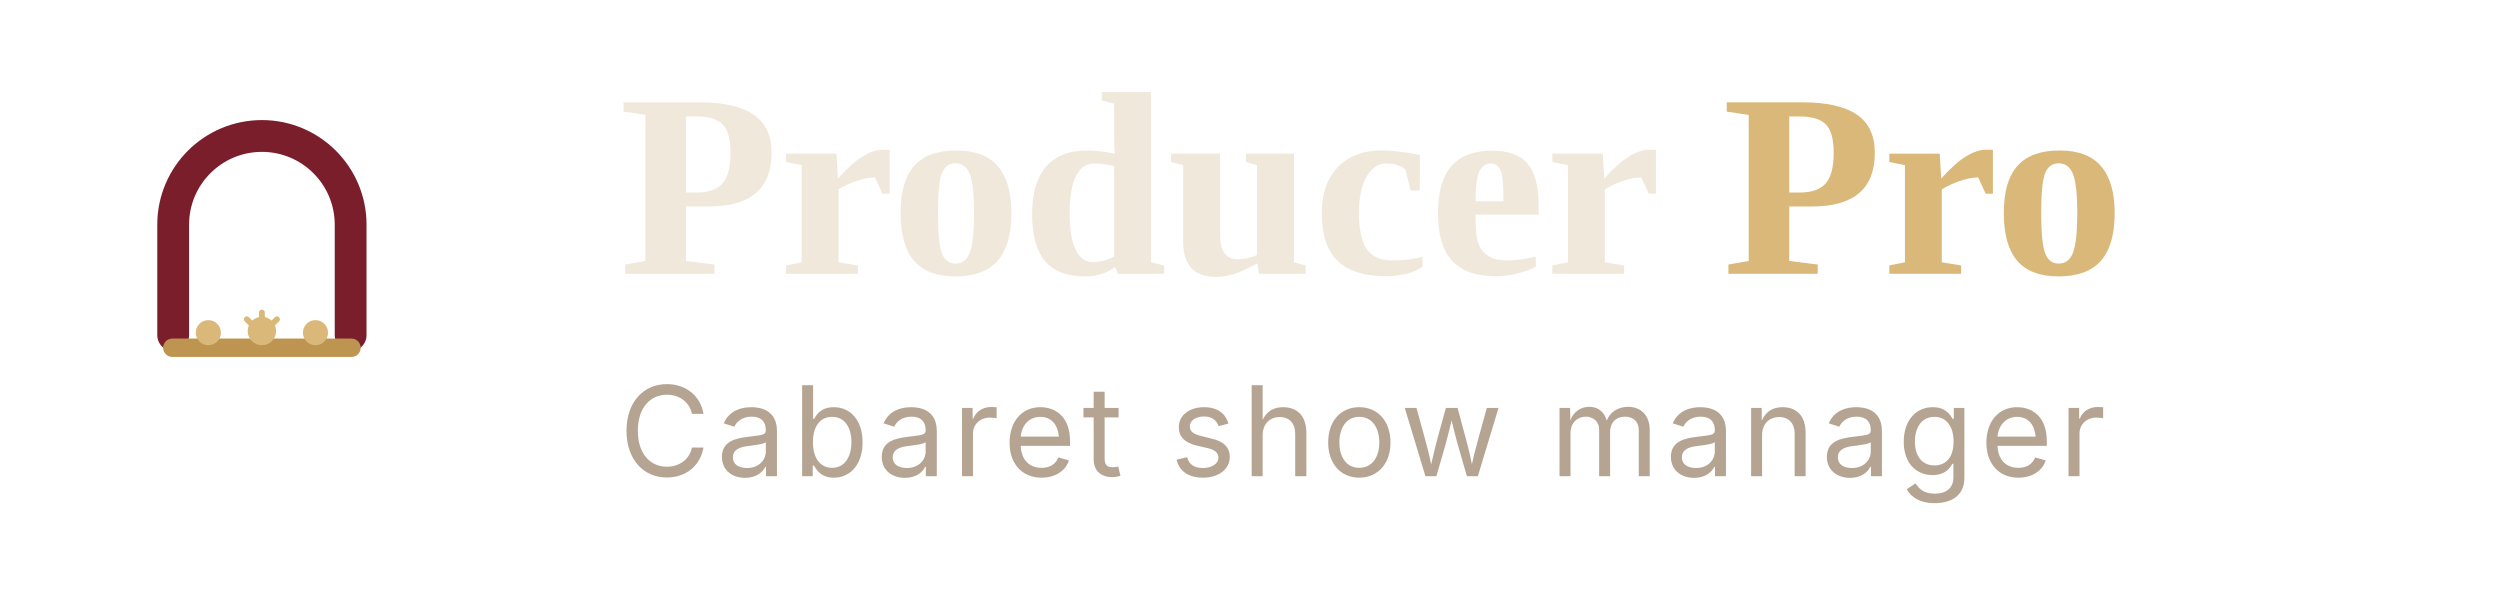
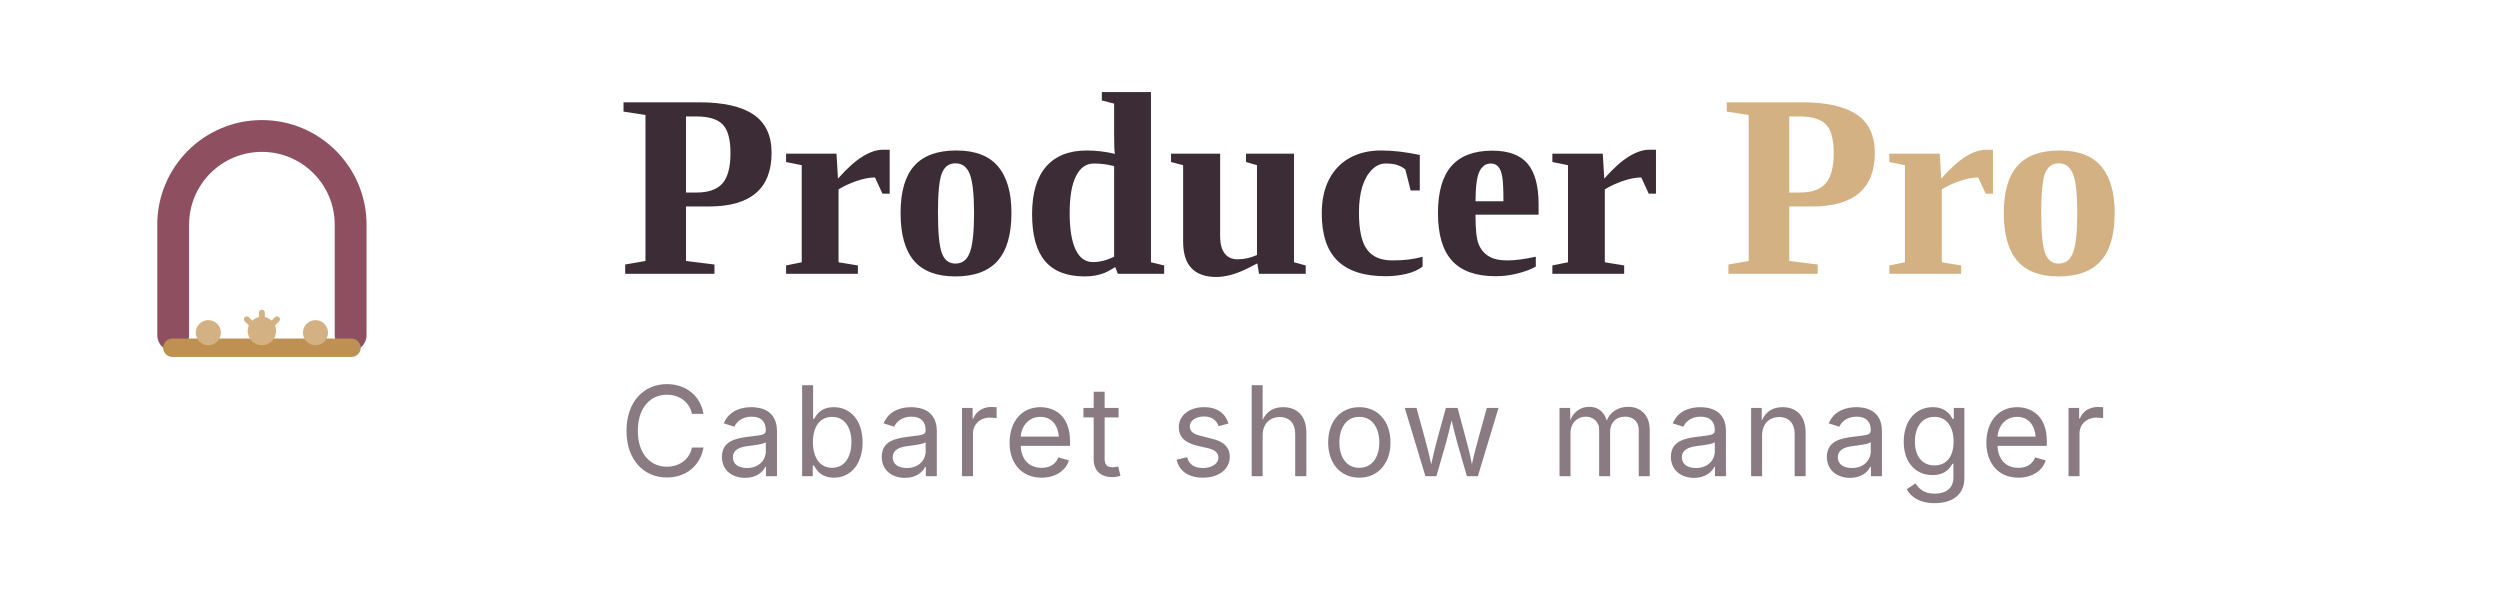
<svg xmlns="http://www.w3.org/2000/svg" viewBox="0 0 210 50">
  <g transform="translate(4,2) scale(0.03515625)">
-     <path d="M300 744 L300 480 A212 212 0 0 1 724 480 L724 744" fill="none" stroke="#7B1E2B" stroke-width="76" stroke-linecap="round" stroke-linejoin="round" />
-     <rect x="276" y="752" width="472" height="44" rx="22" fill="#BD9550" />
-     <circle cx="384" cy="738" r="30" fill="#D9B879" />
-     <circle cx="512" cy="734" r="34" fill="#D9B879" />
-     <circle cx="640" cy="738" r="30" fill="#D9B879" />
-     <path d="M512 690 L512 712 M476 706 L490 720 M548 706 L534 720" stroke="#D9B879" stroke-width="14" stroke-linecap="round" fill="none" />
+     <path d="M300 744 L300 480 A212 212 0 0 1 724 480 L724 744" fill="none" stroke="#8E4F60" stroke-width="76" stroke-linecap="round" stroke-linejoin="round" />
+     <rect x="276" y="752" width="472" height="44" rx="22" fill="#BE9051" />
+     <circle cx="384" cy="738" r="30" fill="#D4B183" />
+     <circle cx="512" cy="734" r="34" fill="#D4B183" />
+     <circle cx="640" cy="738" r="30" fill="#D4B183" />
+     <path d="M512 690 L512 712 M476 706 L490 720 M548 706 L534 720" stroke="#D4B183" stroke-width="14" stroke-linecap="round" fill="none" />
  </g>
-   <text x="52" y="23" font-family="'Fraunces','Fraunces 72',Georgia,'Times New Roman',serif" font-size="22" font-weight="600" fill="#F1E8DC">Producer <tspan fill="#D9B879">Pro</tspan>
+   <text x="52" y="23" font-family="'Fraunces','Fraunces 72',Georgia,'Times New Roman',serif" font-size="22" font-weight="600" fill="#3B2C36">Producer <tspan fill="#D4B183">Pro</tspan>
  </text>
-   <text x="52" y="40" font-family="'Hanken Grotesk','Inter','Helvetica Neue',Arial,sans-serif" font-size="10.5" letter-spacing="0.5" fill="#B6A493">Cabaret show manager</text>
+   <text x="52" y="40" font-family="'Hanken Grotesk','Inter','Helvetica Neue',Arial,sans-serif" font-size="10.5" letter-spacing="0.5" fill="#8A7A82">Cabaret show manager</text>
</svg>
